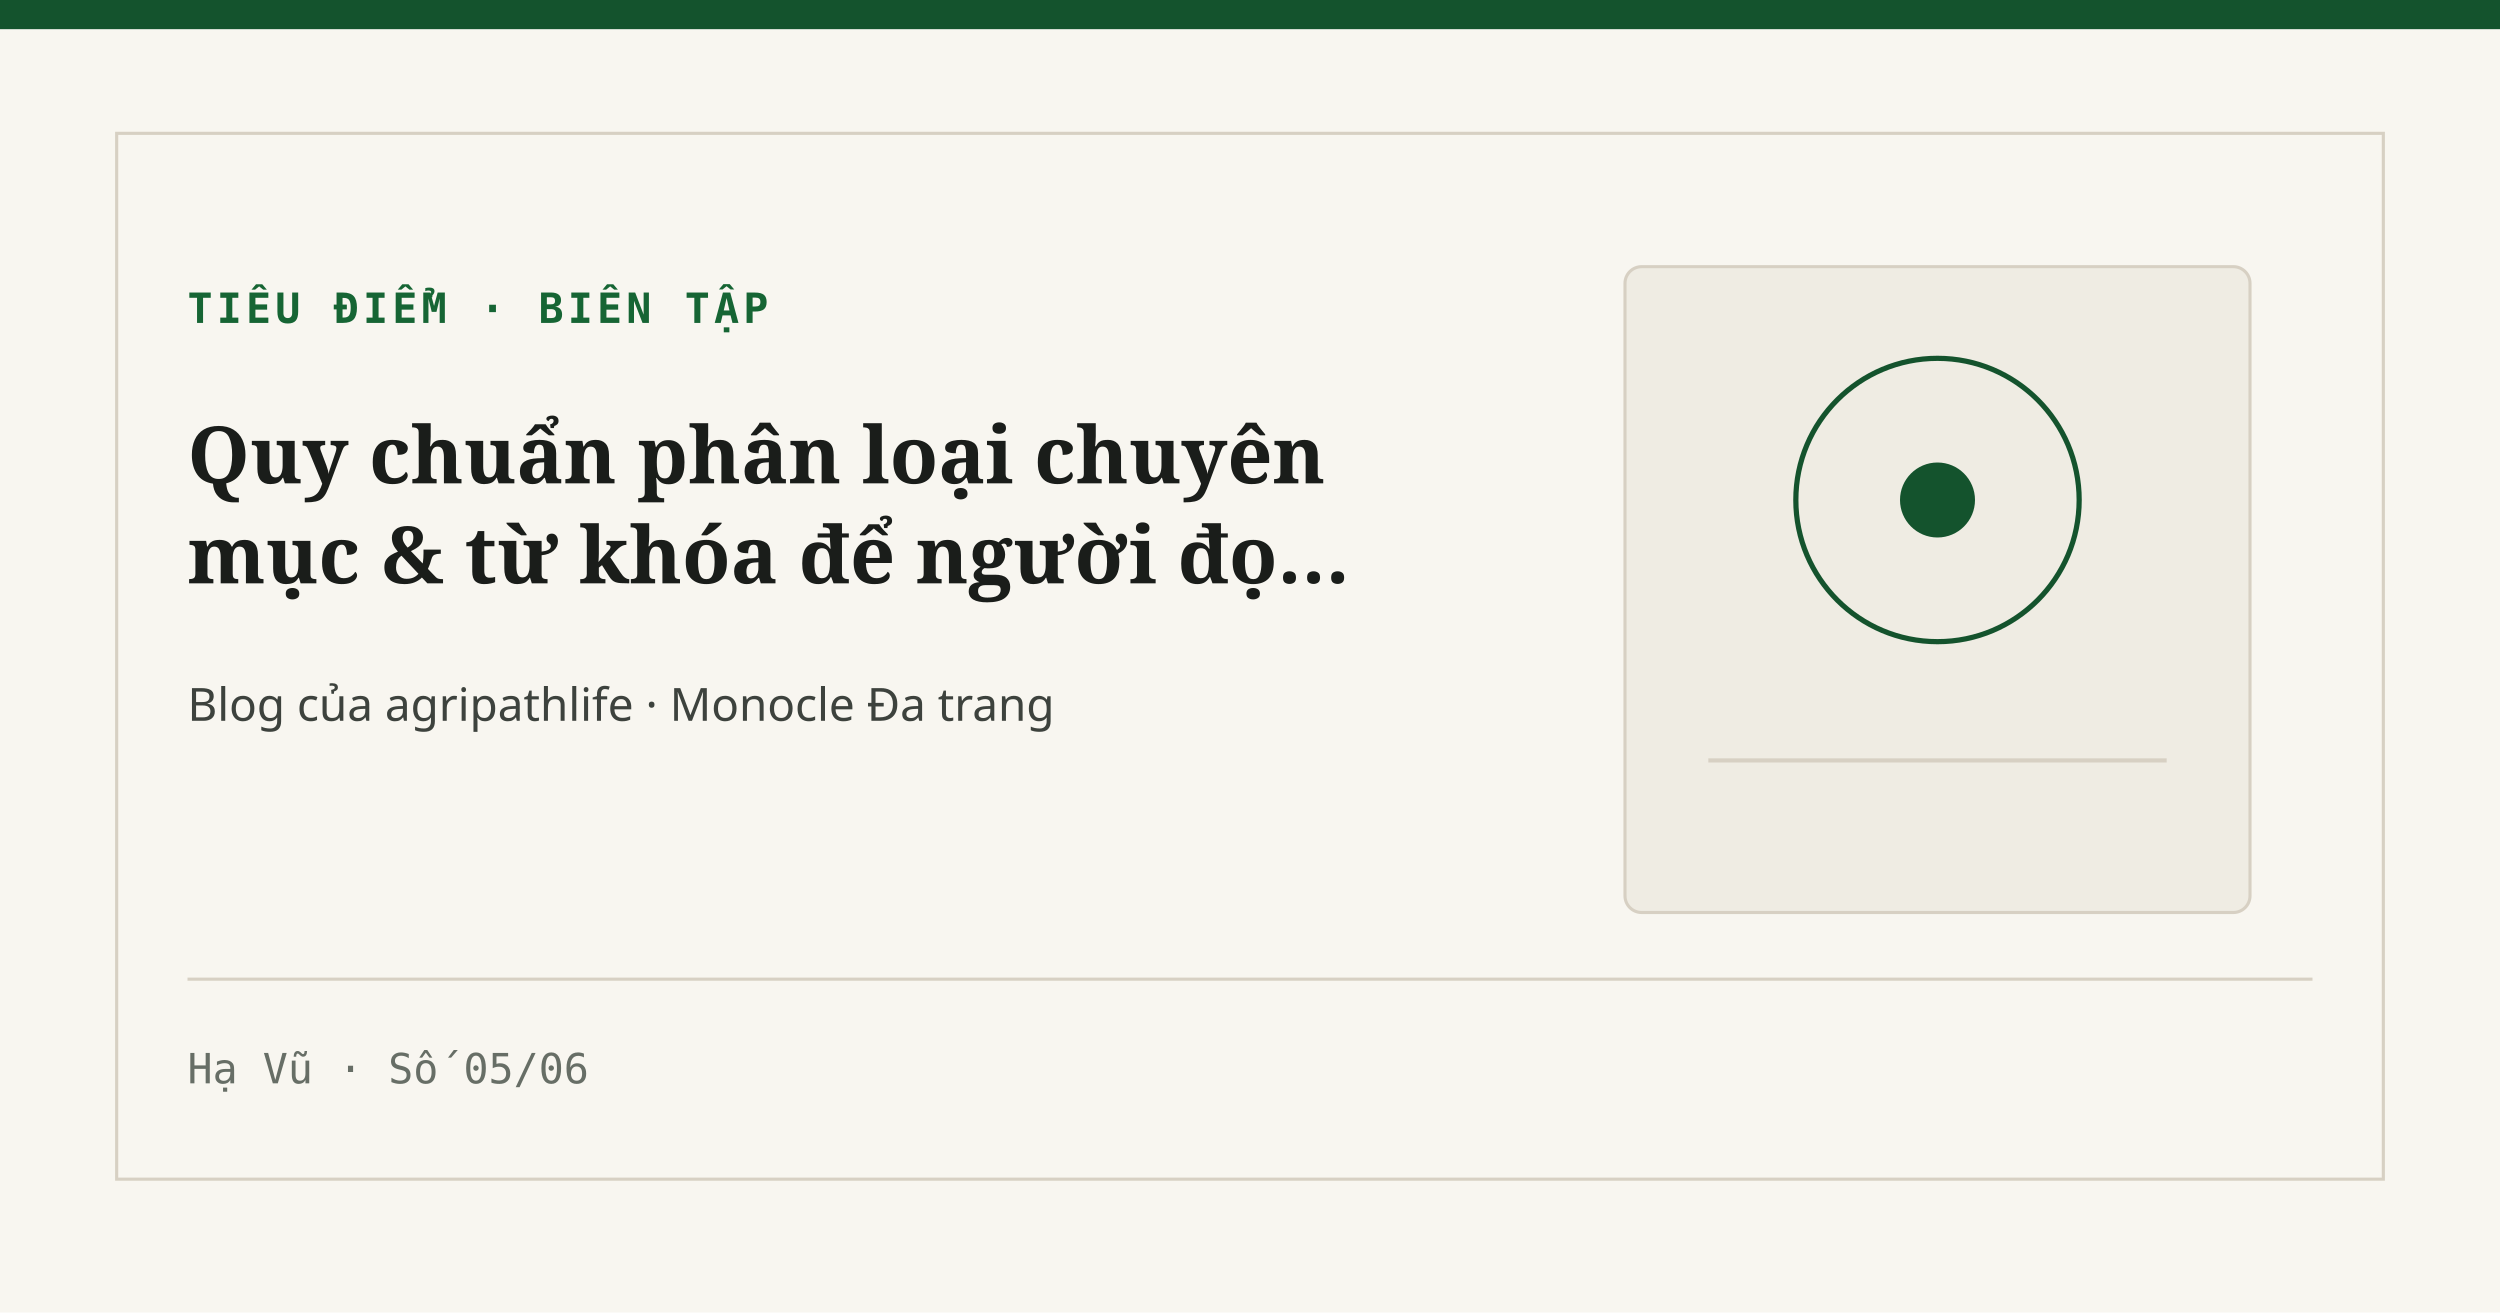
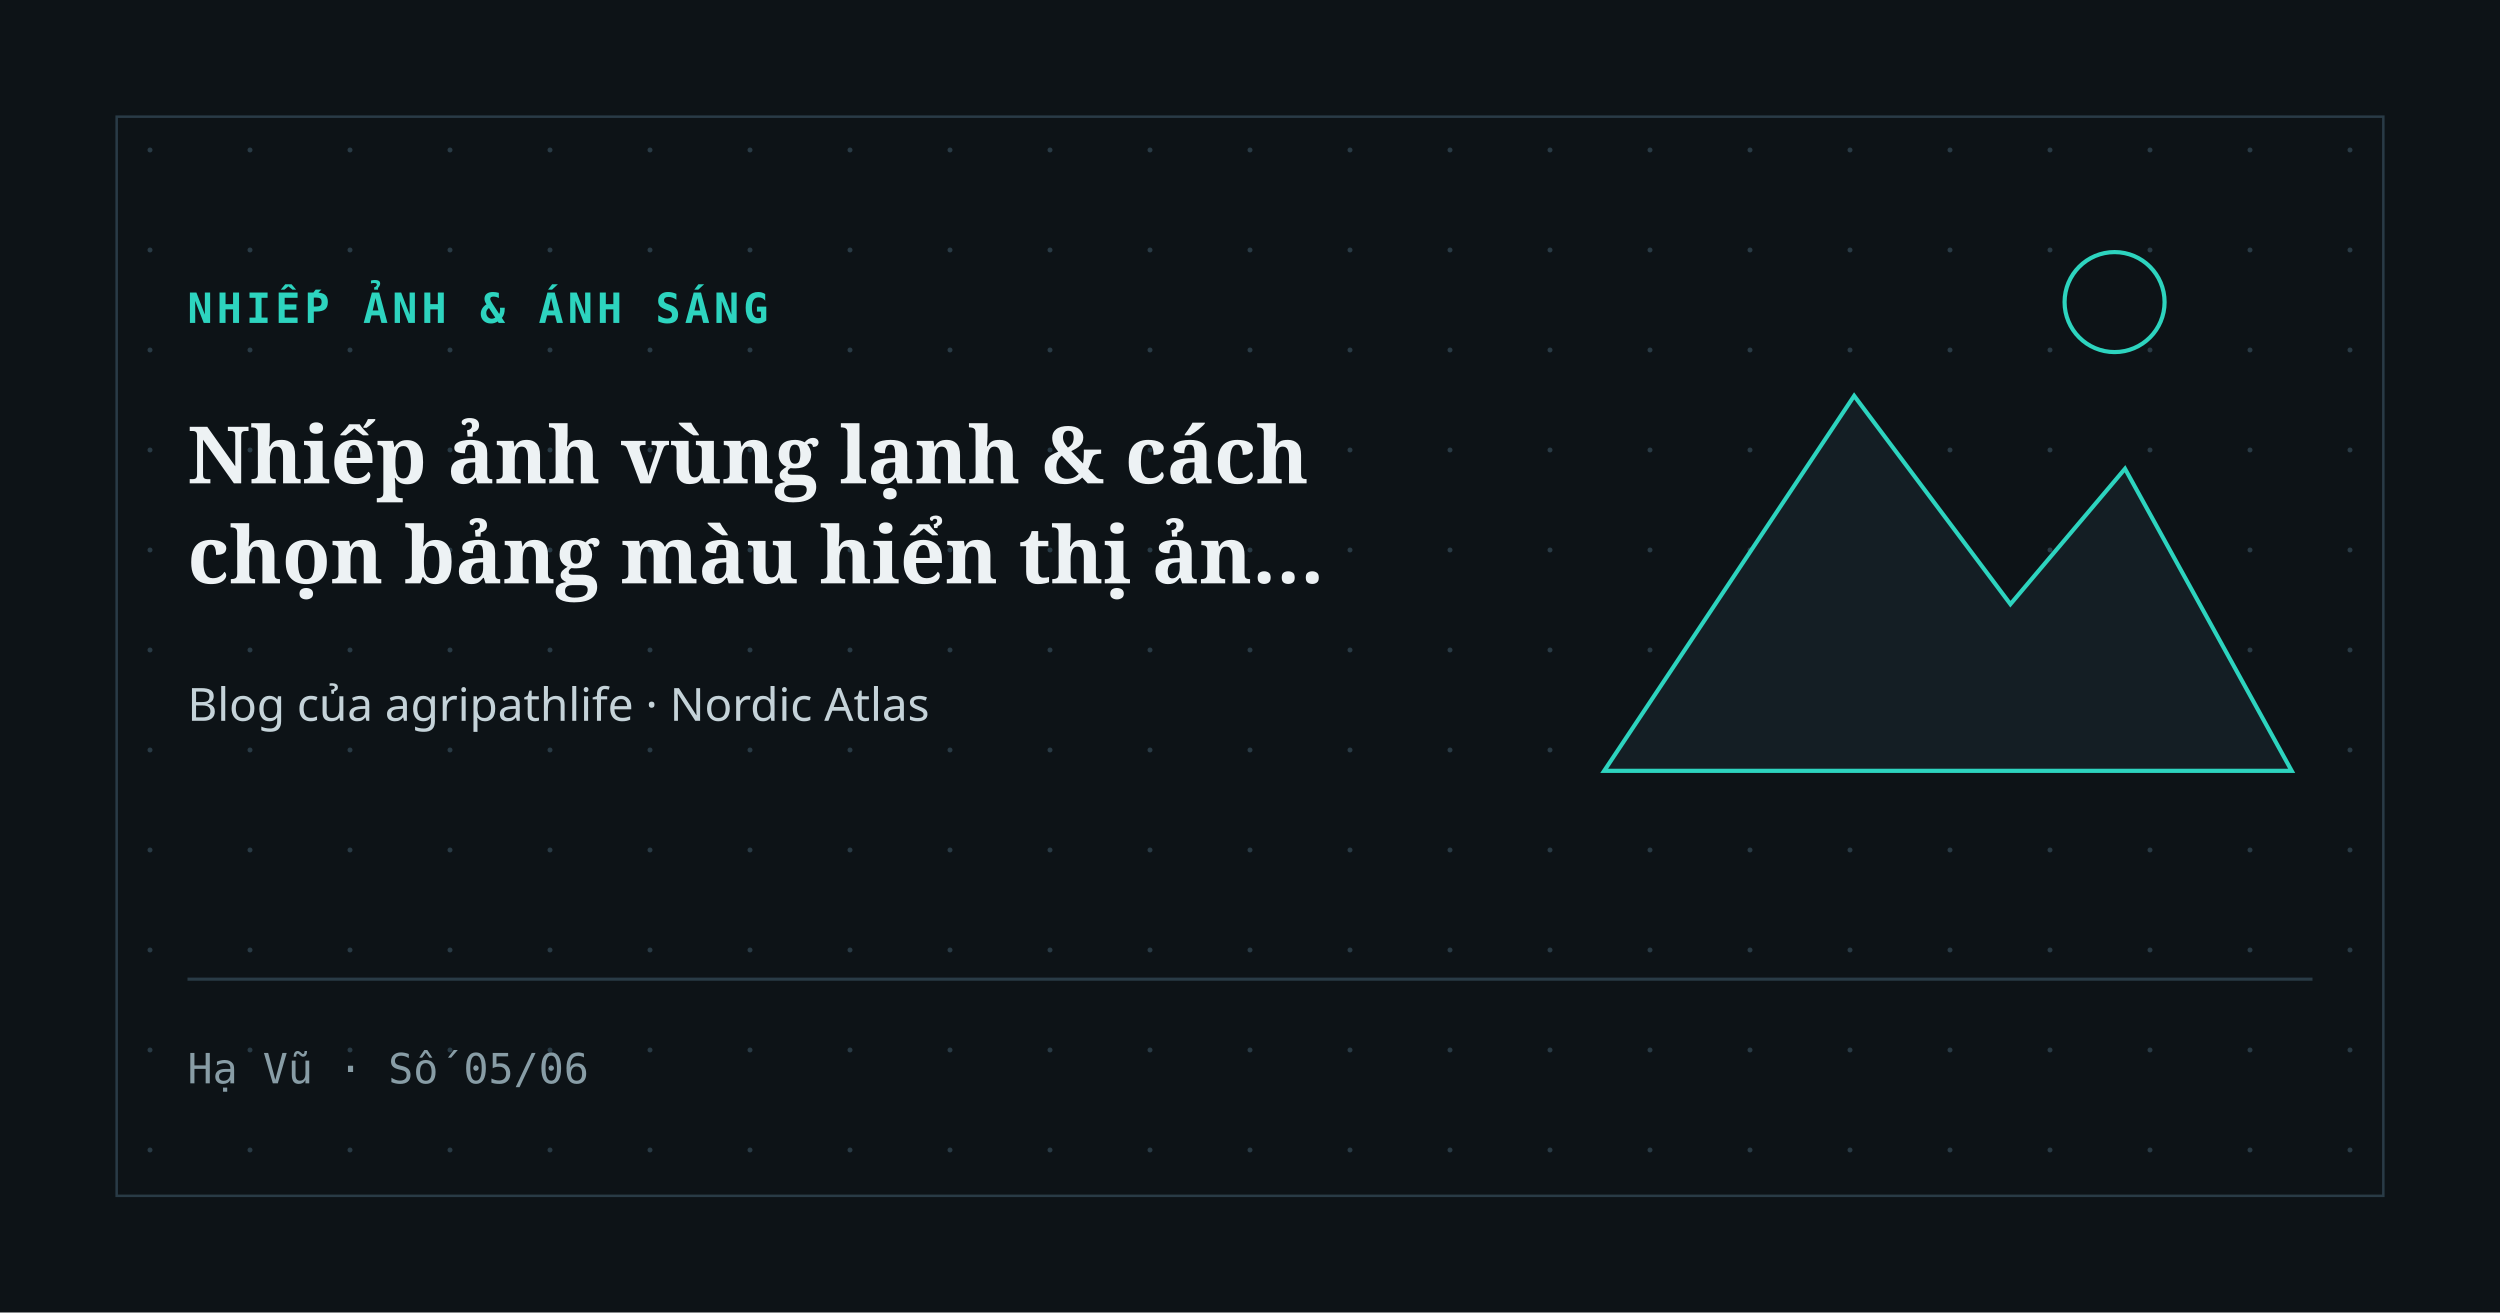
<svg xmlns="http://www.w3.org/2000/svg" width="1200" height="630" viewBox="0 0 1200 630" fill="none">
-   <rect width="1200" height="630" fill="#F8F6F0" />
-   <rect x="0" y="0" width="1200" height="14" fill="#14532D" />
-   <rect x="56" y="64" width="1088" height="502" fill="none" stroke="#D7D0C3" stroke-width="1.5" />
-   <rect x="780" y="128" width="300" height="310" rx="8" fill="#EFECE3" stroke="#D7D0C3" stroke-width="1.5" />
-   <circle cx="930" cy="240" r="68" fill="none" stroke="#14532D" stroke-width="2.5" />
-   <circle cx="930" cy="240" r="18" fill="#14532D" />
-   <line x1="820" y1="365" x2="1040" y2="365" stroke="#D7D0C3" stroke-width="2" />
-   <text x="90" y="155" font-family="monospace" font-size="20" font-weight="700" letter-spacing="2" fill="#166534">TIÊU ĐIỂM · BIÊN TẬP</text>
-   <text x="90" y="232" font-family="Georgia, serif" font-weight="700" font-size="38" fill="#1A1D1A">
-     <tspan x="90" dy="0">Quy chuẩn phân loại chuyên</tspan>
-     <tspan x="90" dy="48">mục &amp; từ khóa để người đọ…</tspan>
+   <rect width="1200" height="630" fill="#0D1317" />
+   <defs>
+     <pattern id="atlas-5" width="48" height="48" patternUnits="userSpaceOnUse">
+       <circle cx="24" cy="24" r="1.2" fill="#293B46" />
+     </pattern>
+   </defs>
+   <rect x="56" y="56" width="1088" height="518" fill="url(#atlas-5)" stroke="#293B46" stroke-width="1.2" />
+   <path d="M770 370 L890 190 L965 290 L1020 225 L1100 370 Z" fill="#141E24" stroke="#2DD4BF" stroke-width="2" />
+   <circle cx="1015" cy="145" r="24" fill="none" stroke="#2DD4BF" stroke-width="2" />
+   <text x="90" y="155" font-family="monospace" font-size="20" font-weight="700" letter-spacing="2" fill="#2DD4BF">NHIẾP ẢNH &amp; ÁNH SÁNG</text>
+   <text x="90" y="232" font-family="Georgia, serif" font-weight="700" font-size="38" fill="#EDF2F4">
+     <tspan x="90" dy="0">Nhiếp ảnh vùng lạnh &amp; cách</tspan>
+     <tspan x="90" dy="48">chọn bảng màu hiển thị ản…</tspan>
  </text>
-   <text x="90" y="346" font-family="sans-serif" font-size="22" fill="#3D423D">Blog của agripathlife · Monocle Đa trang</text>
-   <line x1="90" y1="470" x2="1110" y2="470" stroke="#D7D0C3" stroke-width="1.5" />
-   <text x="90" y="520" font-family="monospace" font-size="20" fill="#676E66">Hạ Vũ · Số 05/06</text>
+   <text x="90" y="346" font-family="sans-serif" font-size="22" fill="#C5D3D9">Blog của agripathlife · Nordic Atlas</text>
+   <line x1="90" y1="470" x2="1110" y2="470" stroke="#293B46" stroke-width="1.5" />
+   <text x="90" y="520" font-family="monospace" font-size="20" fill="#889DA6">Hạ Vũ · Số 05/06</text>
</svg>
